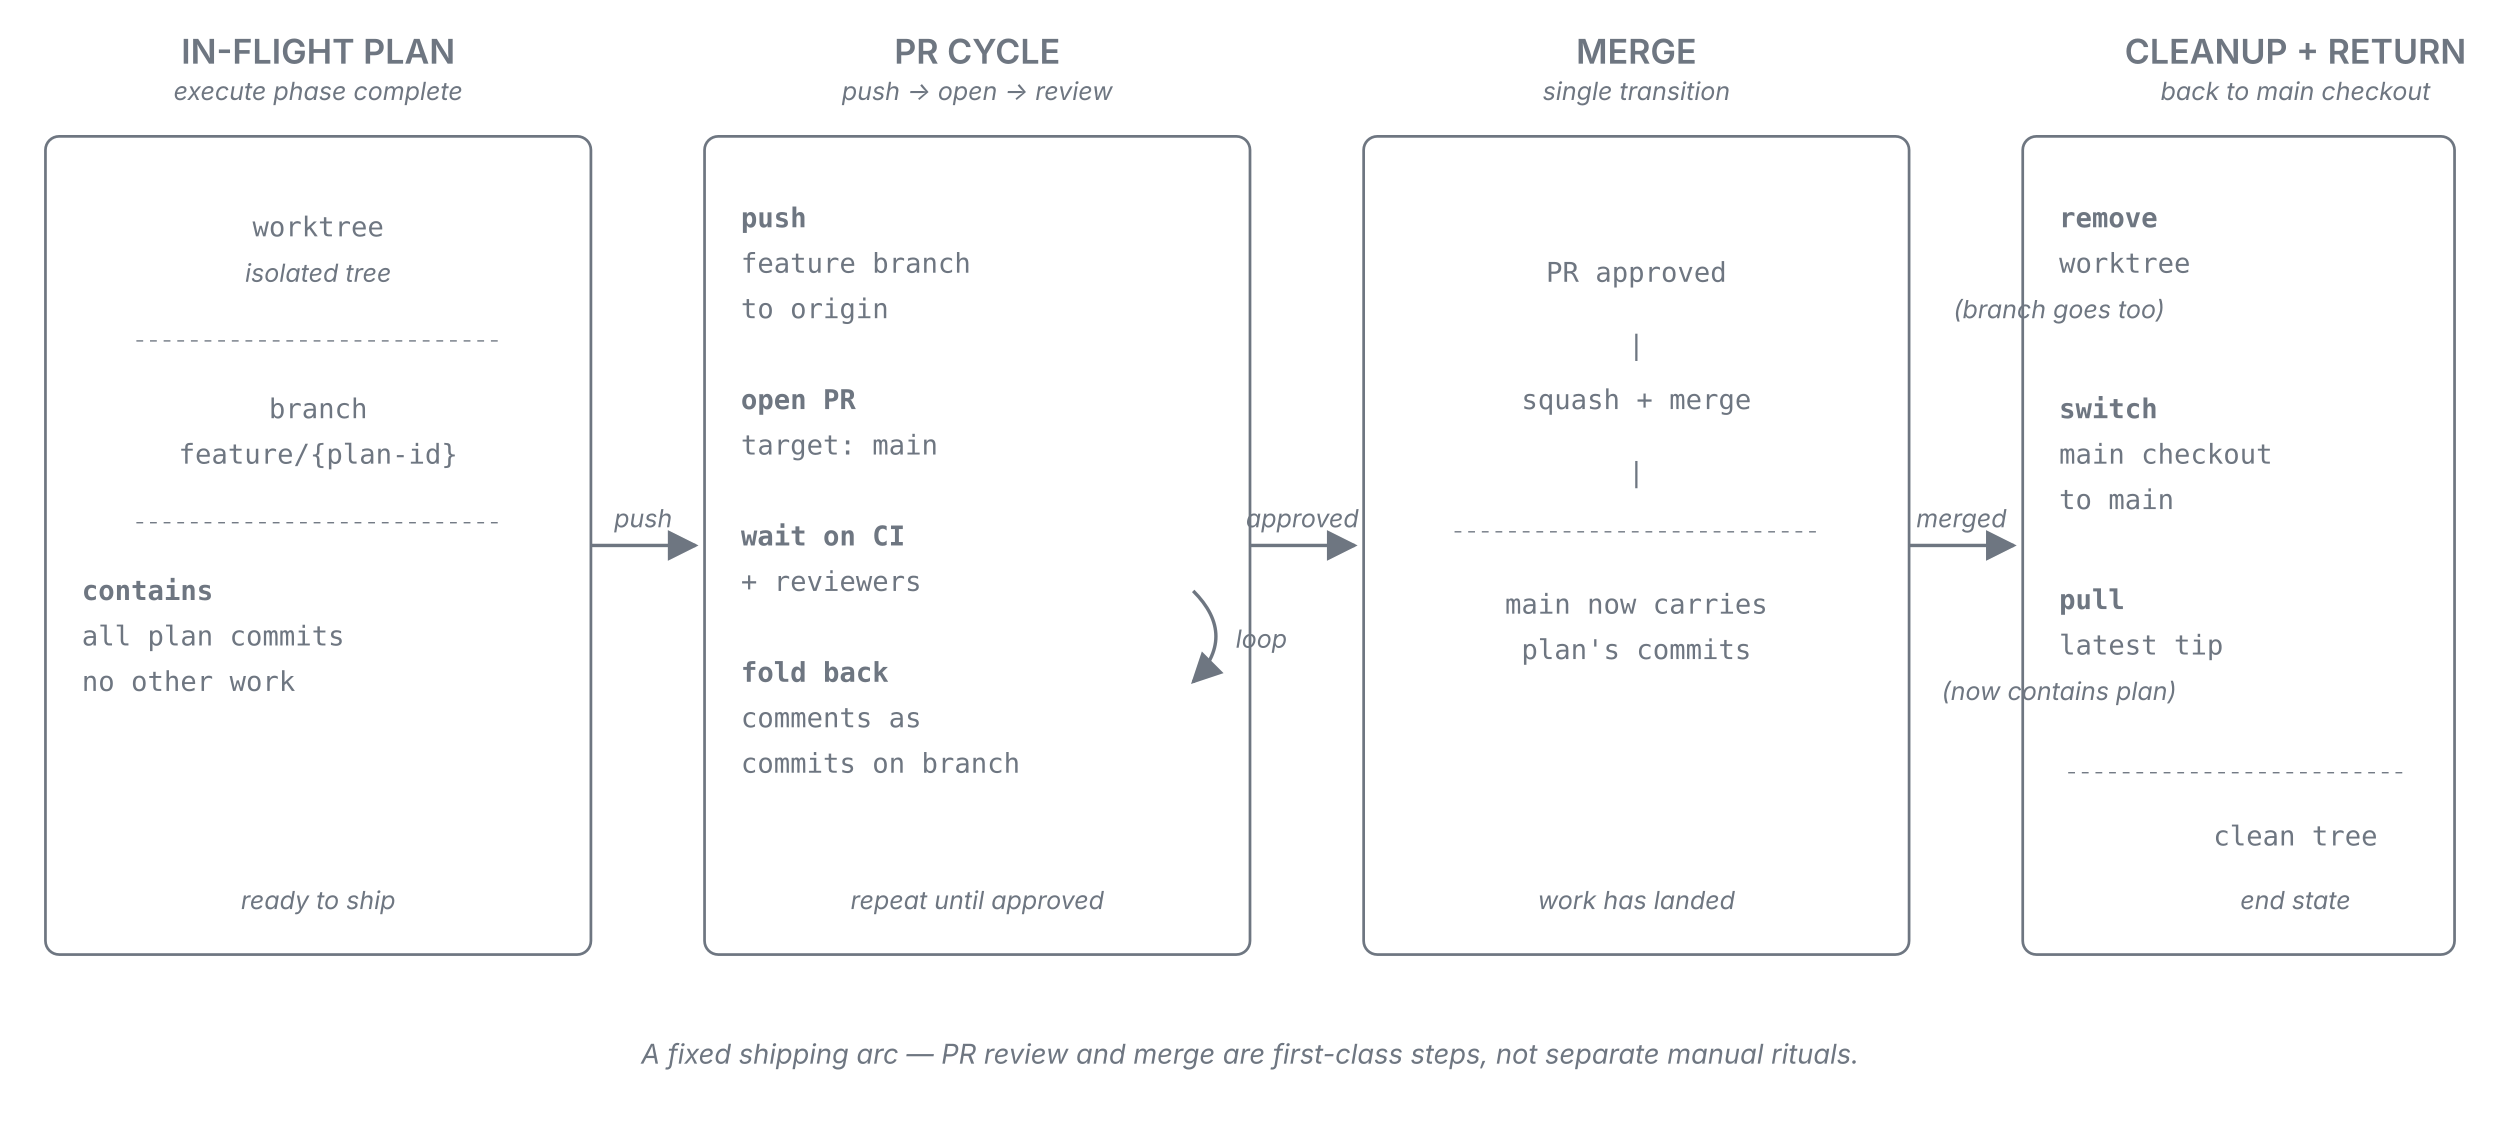
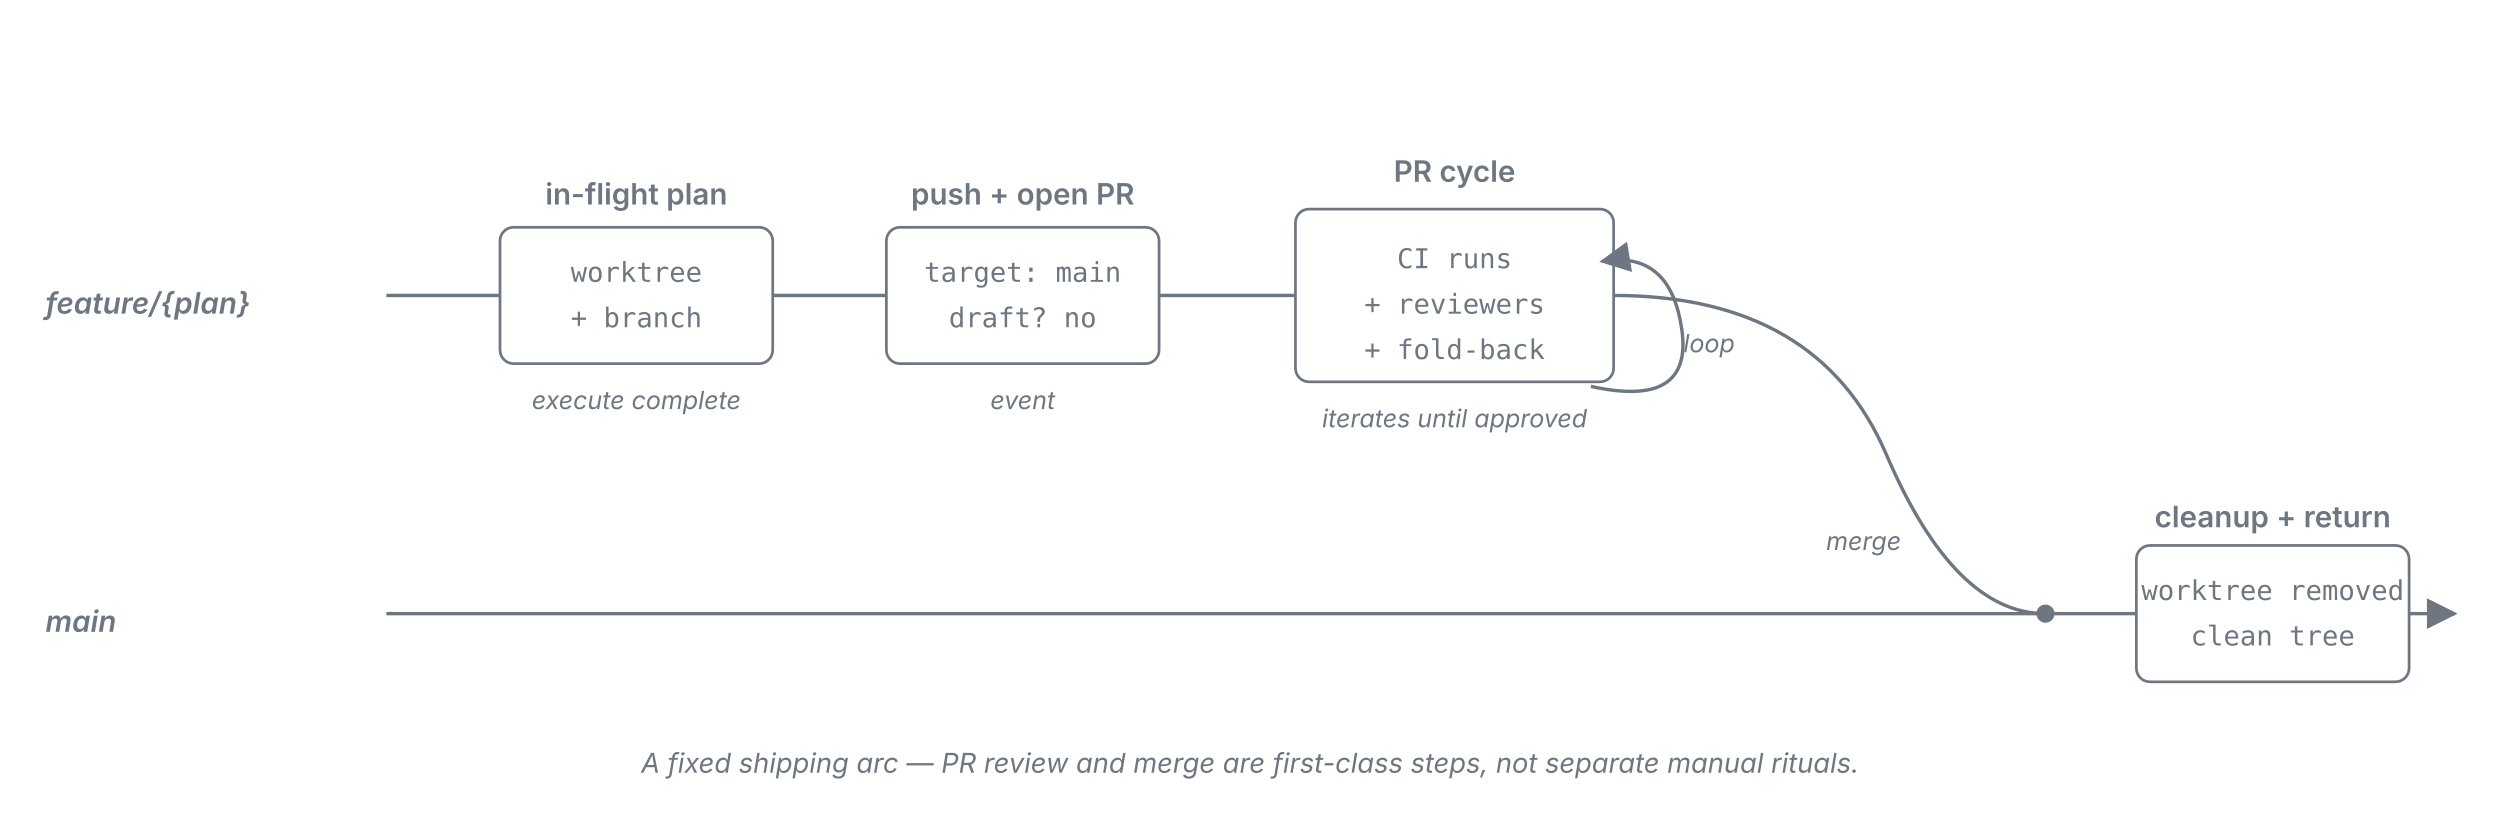
- <svg xmlns="http://www.w3.org/2000/svg" viewBox="0 0 1100 500" role="img" aria-labelledby="title desc" font-family="ui-sans-serif, -apple-system, system-ui, 'Segoe UI', sans-serif">
+ <svg xmlns="http://www.w3.org/2000/svg" viewBox="0 0 1100 360" role="img" aria-labelledby="title desc" font-family="ui-sans-serif, -apple-system, system-ui, 'Segoe UI', sans-serif">
  <defs>
    <marker id="arrow" viewBox="0 0 10 10" refX="9" refY="5" markerWidth="9" markerHeight="9" orient="auto">
      <path d="M0,0 L10,5 L0,10 z" class="arrow-fill" />
    </marker>
    <style>
-       .col-header { font-size: 15px; font-weight: 600; fill: #6e7681; text-anchor: middle; }
-       .col-sub    { font-size: 11px; fill: #6e7681; text-anchor: middle; font-style: italic; }
-       .item       { font-size: 12px; fill: #6e7681; font-family: ui-monospace, "SF Mono", Menlo, Consolas, monospace; }
-       .item-bold  { font-size: 12px; fill: #6e7681; font-family: ui-monospace, "SF Mono", Menlo, Consolas, monospace; font-weight: 700; }
-       .item-c     { font-size: 12px; fill: #6e7681; font-family: ui-monospace, "SF Mono", Menlo, Consolas, monospace; text-anchor: middle; }
-       .arrow-lbl  { font-size: 11px; fill: #6e7681; text-anchor: middle; font-style: italic; }
-       .stroke     { stroke: #6e7681; stroke-width: 1.2; fill: none; }
-       .arrow      { stroke: #6e7681; stroke-width: 1.5; fill: none; }
-       .arrow-fill { fill: #6e7681; }
-       .sep        { stroke: #6e7681; stroke-width: 0.6; stroke-dasharray: 3 3; }
-       .caption    { font-size: 12px; fill: #6e7681; text-anchor: middle; font-style: italic; }
+       .stage-header { font-size: 13px; font-weight: 600; fill: #6e7681; text-anchor: middle; }
+       .stage-sub    { font-size: 11px; fill: #6e7681; text-anchor: middle; font-style: italic; }
+       .stage-line   { font-size: 12px; fill: #6e7681; font-family: ui-monospace, "SF Mono", Menlo, Consolas, monospace; text-anchor: middle; }
+       .track-lbl    { font-size: 13px; font-weight: 600; fill: #6e7681; text-anchor: start; font-style: italic; }
+       .junction-lbl { font-size: 11px; fill: #6e7681; text-anchor: middle; font-style: italic; }
+       .stage        { stroke: #6e7681; stroke-width: 1.2; fill: none; }
+       .track        { stroke: #6e7681; stroke-width: 1.5; fill: none; }
+       .loop         { stroke: #6e7681; stroke-width: 1.5; fill: none; }
+       .arrow-fill   { fill: #6e7681; }
+       .junction-dot { fill: #6e7681; }
+       .caption      { font-size: 12px; fill: #6e7681; text-anchor: middle; font-style: italic; }
    </style>
  </defs>
-   <text x="140" y="28" class="col-header">IN-FLIGHT PLAN</text>
-   <text x="140" y="44" class="col-sub">execute phase complete</text>
-   <rect class="stroke" x="20" y="60" width="240" height="360" rx="6" ry="6" />
-   <text x="140" y="104" class="item-c">worktree</text>
-   <text x="140" y="124" class="col-sub">isolated tree</text>
-   <line class="sep" x1="60" y1="150" x2="220" y2="150" />
-   <text x="140" y="184" class="item-c">branch</text>
-   <text x="140" y="204" class="item-c">feature/{plan-id}</text>
-   <line class="sep" x1="60" y1="230" x2="220" y2="230" />
-   <text x="36" y="264" class="item-bold">contains</text>
-   <text x="36" y="284" class="item">all plan commits</text>
-   <text x="36" y="304" class="item">no other work</text>
-   <text x="140" y="400" class="col-sub">ready to ship</text>
-   <text x="430" y="28" class="col-header">PR CYCLE</text>
-   <text x="430" y="44" class="col-sub">push -&gt; open -&gt; review</text>
-   <rect class="stroke" x="310" y="60" width="240" height="360" rx="6" ry="6" />
-   <text x="326" y="100" class="item-bold">push</text>
-   <text x="326" y="120" class="item">feature branch</text>
-   <text x="326" y="140" class="item">to origin</text>
-   <text x="326" y="180" class="item-bold">open PR</text>
-   <text x="326" y="200" class="item">target: main</text>
-   <text x="326" y="240" class="item-bold">wait on CI</text>
-   <text x="326" y="260" class="item">+ reviewers</text>
-   <text x="326" y="300" class="item-bold">fold back</text>
-   <text x="326" y="320" class="item">comments as</text>
-   <text x="326" y="340" class="item">commits on branch</text>
-   <text x="430" y="400" class="col-sub">repeat until approved</text>
-   <path class="arrow" d="M 525 260 Q 545 280 525 300" marker-end="url(#arrow)" />
-   <text x="555" y="285" class="arrow-lbl">loop</text>
-   <text x="720" y="28" class="col-header">MERGE</text>
-   <text x="720" y="44" class="col-sub">single transition</text>
-   <rect class="stroke" x="600" y="60" width="240" height="360" rx="6" ry="6" />
-   <text x="720" y="124" class="item-c">PR approved</text>
-   <text x="720" y="156" class="item-c">|</text>
-   <text x="720" y="180" class="item-c">squash + merge</text>
-   <text x="720" y="212" class="item-c">|</text>
-   <line class="sep" x1="640" y1="234" x2="800" y2="234" />
-   <text x="720" y="270" class="item-c">main now carries</text>
-   <text x="720" y="290" class="item-c">plan's commits</text>
-   <text x="720" y="400" class="col-sub">work has landed</text>
-   <text x="1010" y="28" class="col-header">CLEANUP + RETURN</text>
-   <text x="1010" y="44" class="col-sub">back to main checkout</text>
-   <rect class="stroke" x="890" y="60" width="190" height="360" rx="6" ry="6" />
-   <text x="906" y="100" class="item-bold">remove</text>
-   <text x="906" y="120" class="item">worktree</text>
-   <text x="906" y="140" class="col-sub">(branch goes too)</text>
-   <text x="906" y="184" class="item-bold">switch</text>
-   <text x="906" y="204" class="item">main checkout</text>
-   <text x="906" y="224" class="item">to main</text>
-   <text x="906" y="268" class="item-bold">pull</text>
-   <text x="906" y="288" class="item">latest tip</text>
-   <text x="906" y="308" class="col-sub">(now contains plan)</text>
-   <line class="sep" x1="910" y1="340" x2="1060" y2="340" />
-   <text x="1010" y="372" class="item-c">clean tree</text>
-   <text x="1010" y="400" class="col-sub">end state</text>
-   <line class="arrow" x1="260" y1="240" x2="306" y2="240" marker-end="url(#arrow)" />
-   <text x="283" y="232" class="arrow-lbl">push</text>
-   <line class="arrow" x1="550" y1="240" x2="596" y2="240" marker-end="url(#arrow)" />
-   <text x="573" y="232" class="arrow-lbl">approved</text>
-   <line class="arrow" x1="840" y1="240" x2="886" y2="240" marker-end="url(#arrow)" />
-   <text x="863" y="232" class="arrow-lbl">merged</text>
-   <text x="550" y="468" class="caption">A fixed shipping arc — PR review and merge are first-class steps, not separate manual rituals.</text>
+   <text x="20" y="138" class="track-lbl">feature/{plan}</text>
+   <text x="20" y="278" class="track-lbl">main</text>
+   <line class="track" x1="170" y1="130" x2="220" y2="130" />
+   <line class="track" x1="340" y1="130" x2="390" y2="130" />
+   <line class="track" x1="510" y1="130" x2="570" y2="130" />
+   <rect class="stage" x="220" y="100" width="120" height="60" rx="6" ry="6" />
+   <text x="280" y="90" class="stage-header">in-flight plan</text>
+   <text x="280" y="124" class="stage-line">worktree</text>
+   <text x="280" y="144" class="stage-line">+ branch</text>
+   <text x="280" y="180" class="stage-sub">execute complete</text>
+   <rect class="stage" x="390" y="100" width="120" height="60" rx="6" ry="6" />
+   <text x="450" y="90" class="stage-header">push + open PR</text>
+   <text x="450" y="124" class="stage-line">target: main</text>
+   <text x="450" y="144" class="stage-line">draft? no</text>
+   <text x="450" y="180" class="stage-sub">event</text>
+   <rect class="stage" x="570" y="92" width="140" height="76" rx="6" ry="6" />
+   <text x="640" y="80" class="stage-header">PR cycle</text>
+   <text x="640" y="118" class="stage-line">CI runs</text>
+   <text x="640" y="138" class="stage-line">+ reviewers</text>
+   <text x="640" y="158" class="stage-line">+ fold-back</text>
+   <text x="640" y="188" class="stage-sub">iterates until approved</text>
+   <path class="loop" d="M 700 170 Q 745 180 740 145 Q 735 110 705 115" marker-end="url(#arrow)" />
+   <text x="752" y="155" class="junction-lbl">loop</text>
+   <path class="track" d="M 710 130 Q 800 130 830 200 Q 860 270 900 270" />
+   <circle class="junction-dot" cx="900" cy="270" r="4" />
+   <text x="820" y="242" class="junction-lbl">merge</text>
+   <line class="track" x1="170" y1="270" x2="900" y2="270" />
+   <line class="track" x1="900" y1="270" x2="940" y2="270" />
+   <line class="track" x1="1060" y1="270" x2="1080" y2="270" marker-end="url(#arrow)" />
+   <rect class="stage" x="940" y="240" width="120" height="60" rx="6" ry="6" />
+   <text x="1000" y="232" class="stage-header">cleanup + return</text>
+   <text x="1000" y="264" class="stage-line">worktree removed</text>
+   <text x="1000" y="284" class="stage-line">clean tree</text>
+   <text x="550" y="340" class="caption">A fixed shipping arc — PR review and merge are first-class steps, not separate manual rituals.</text>
</svg>
